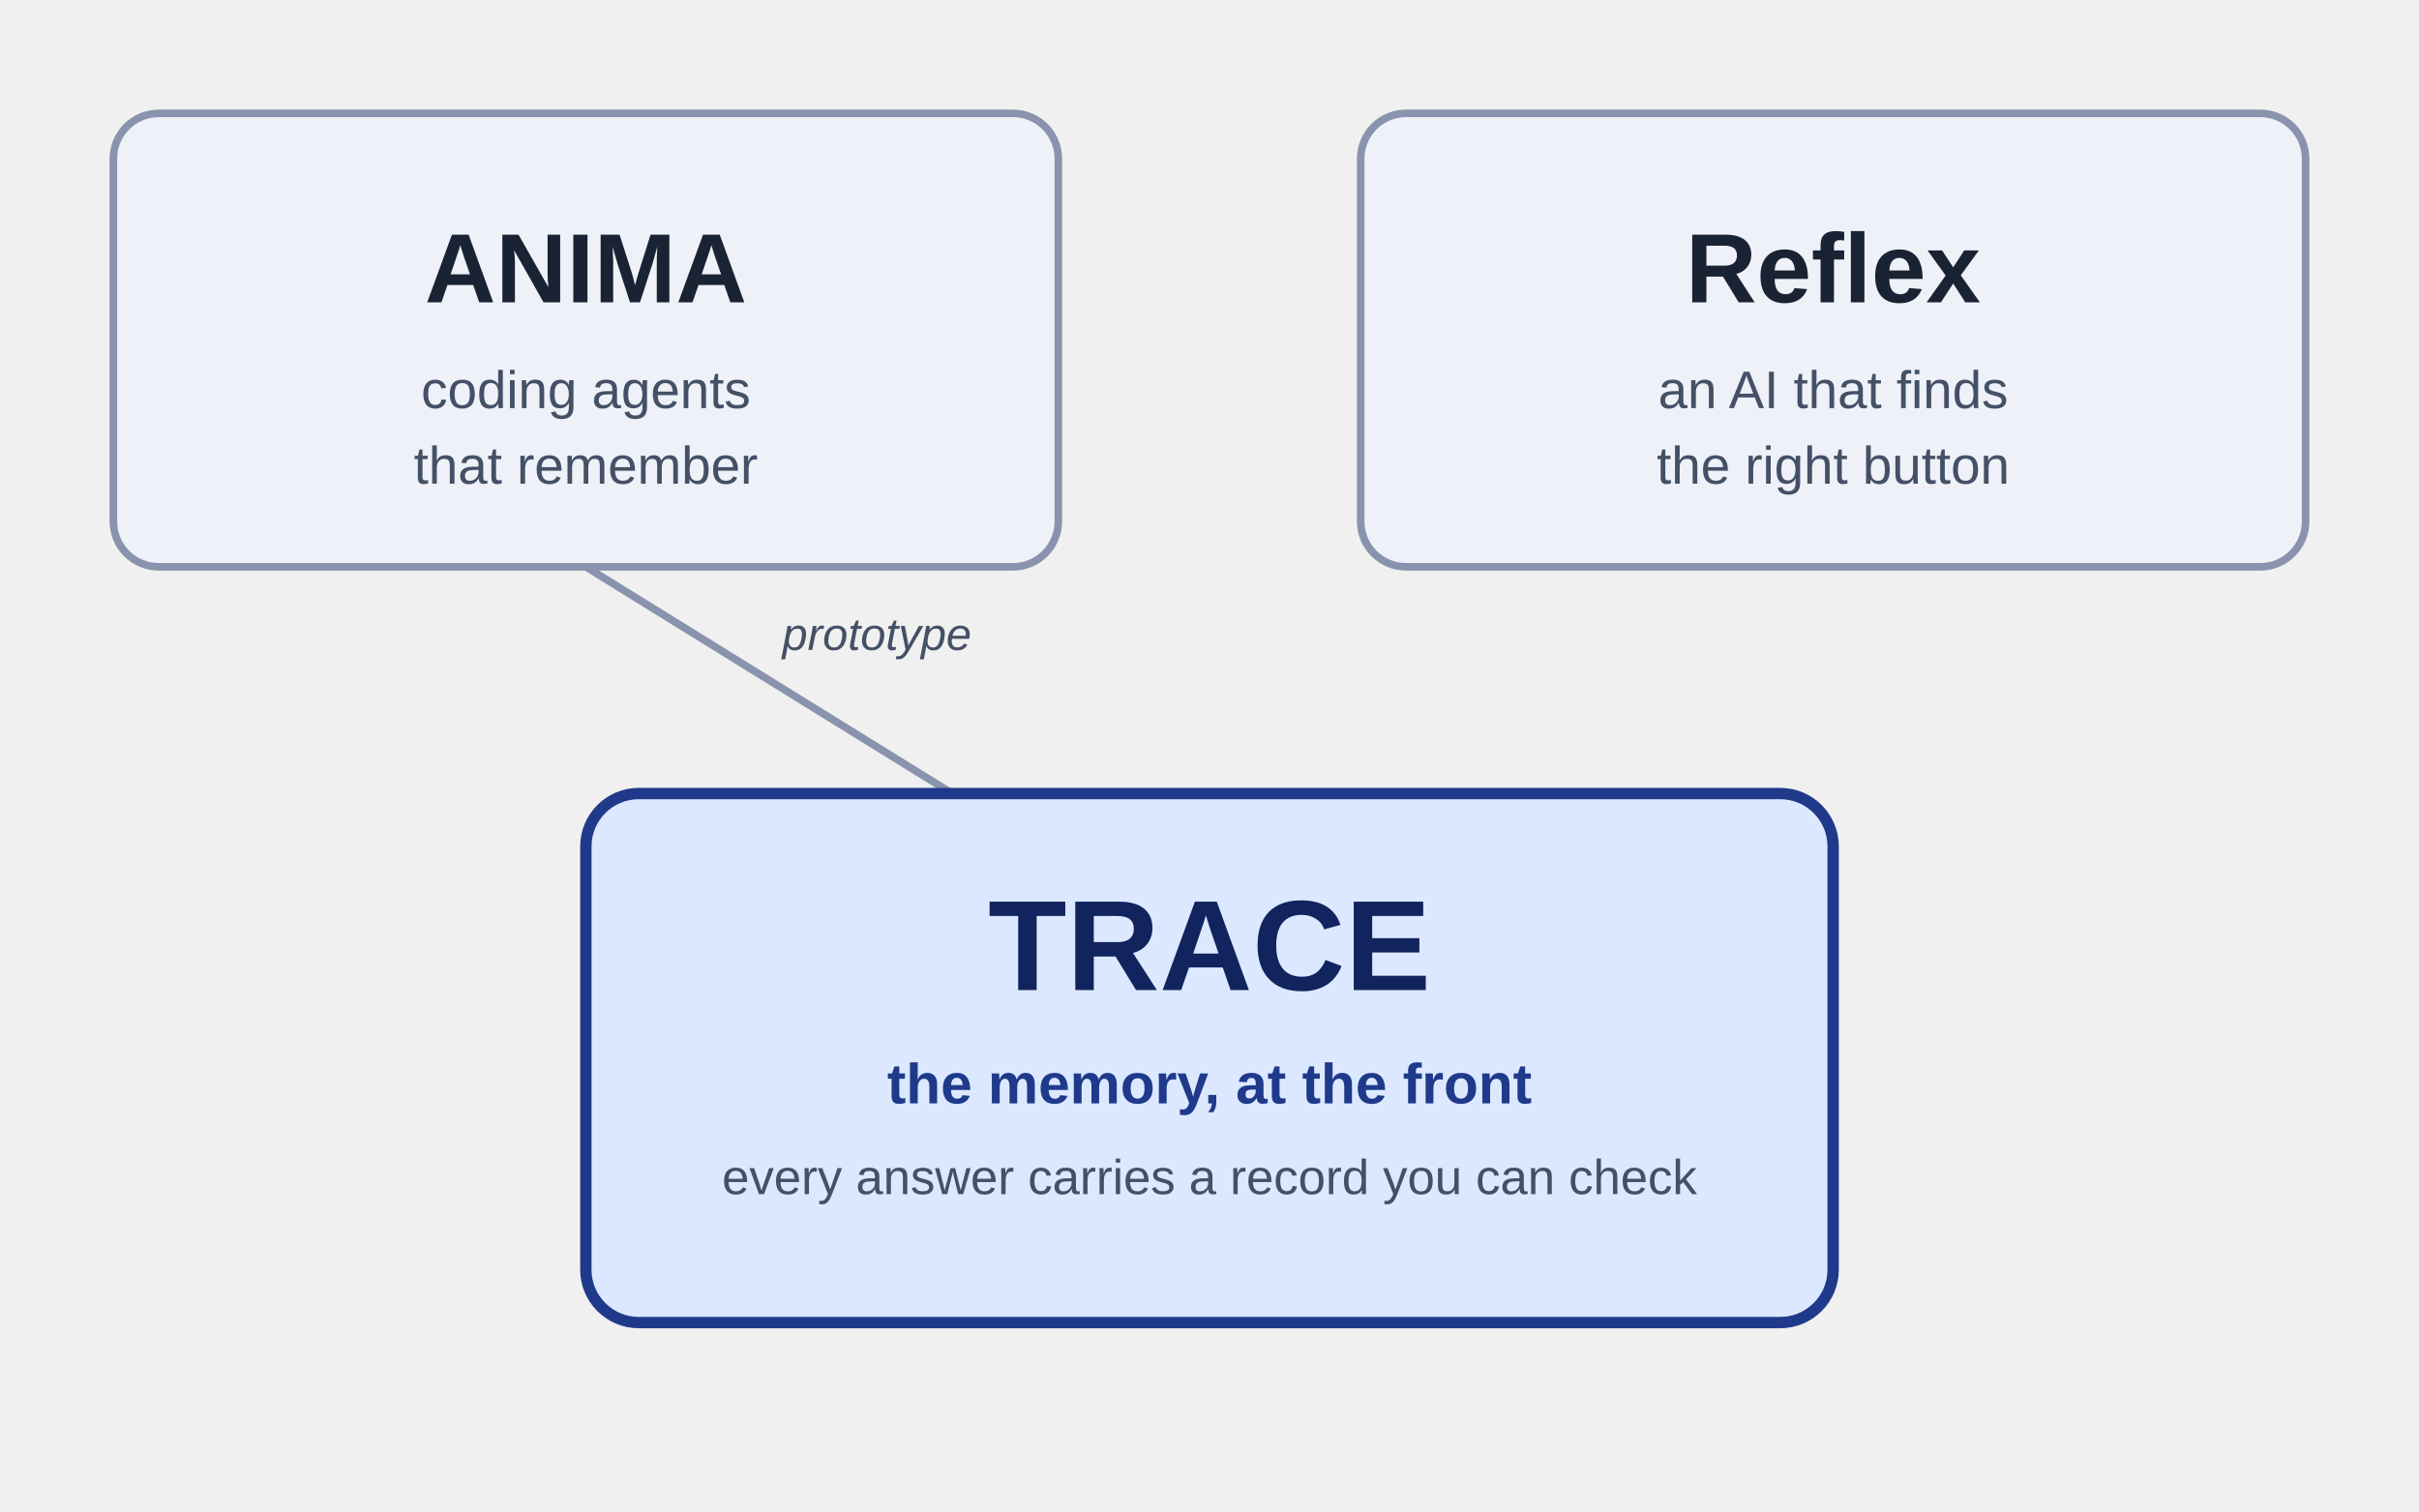
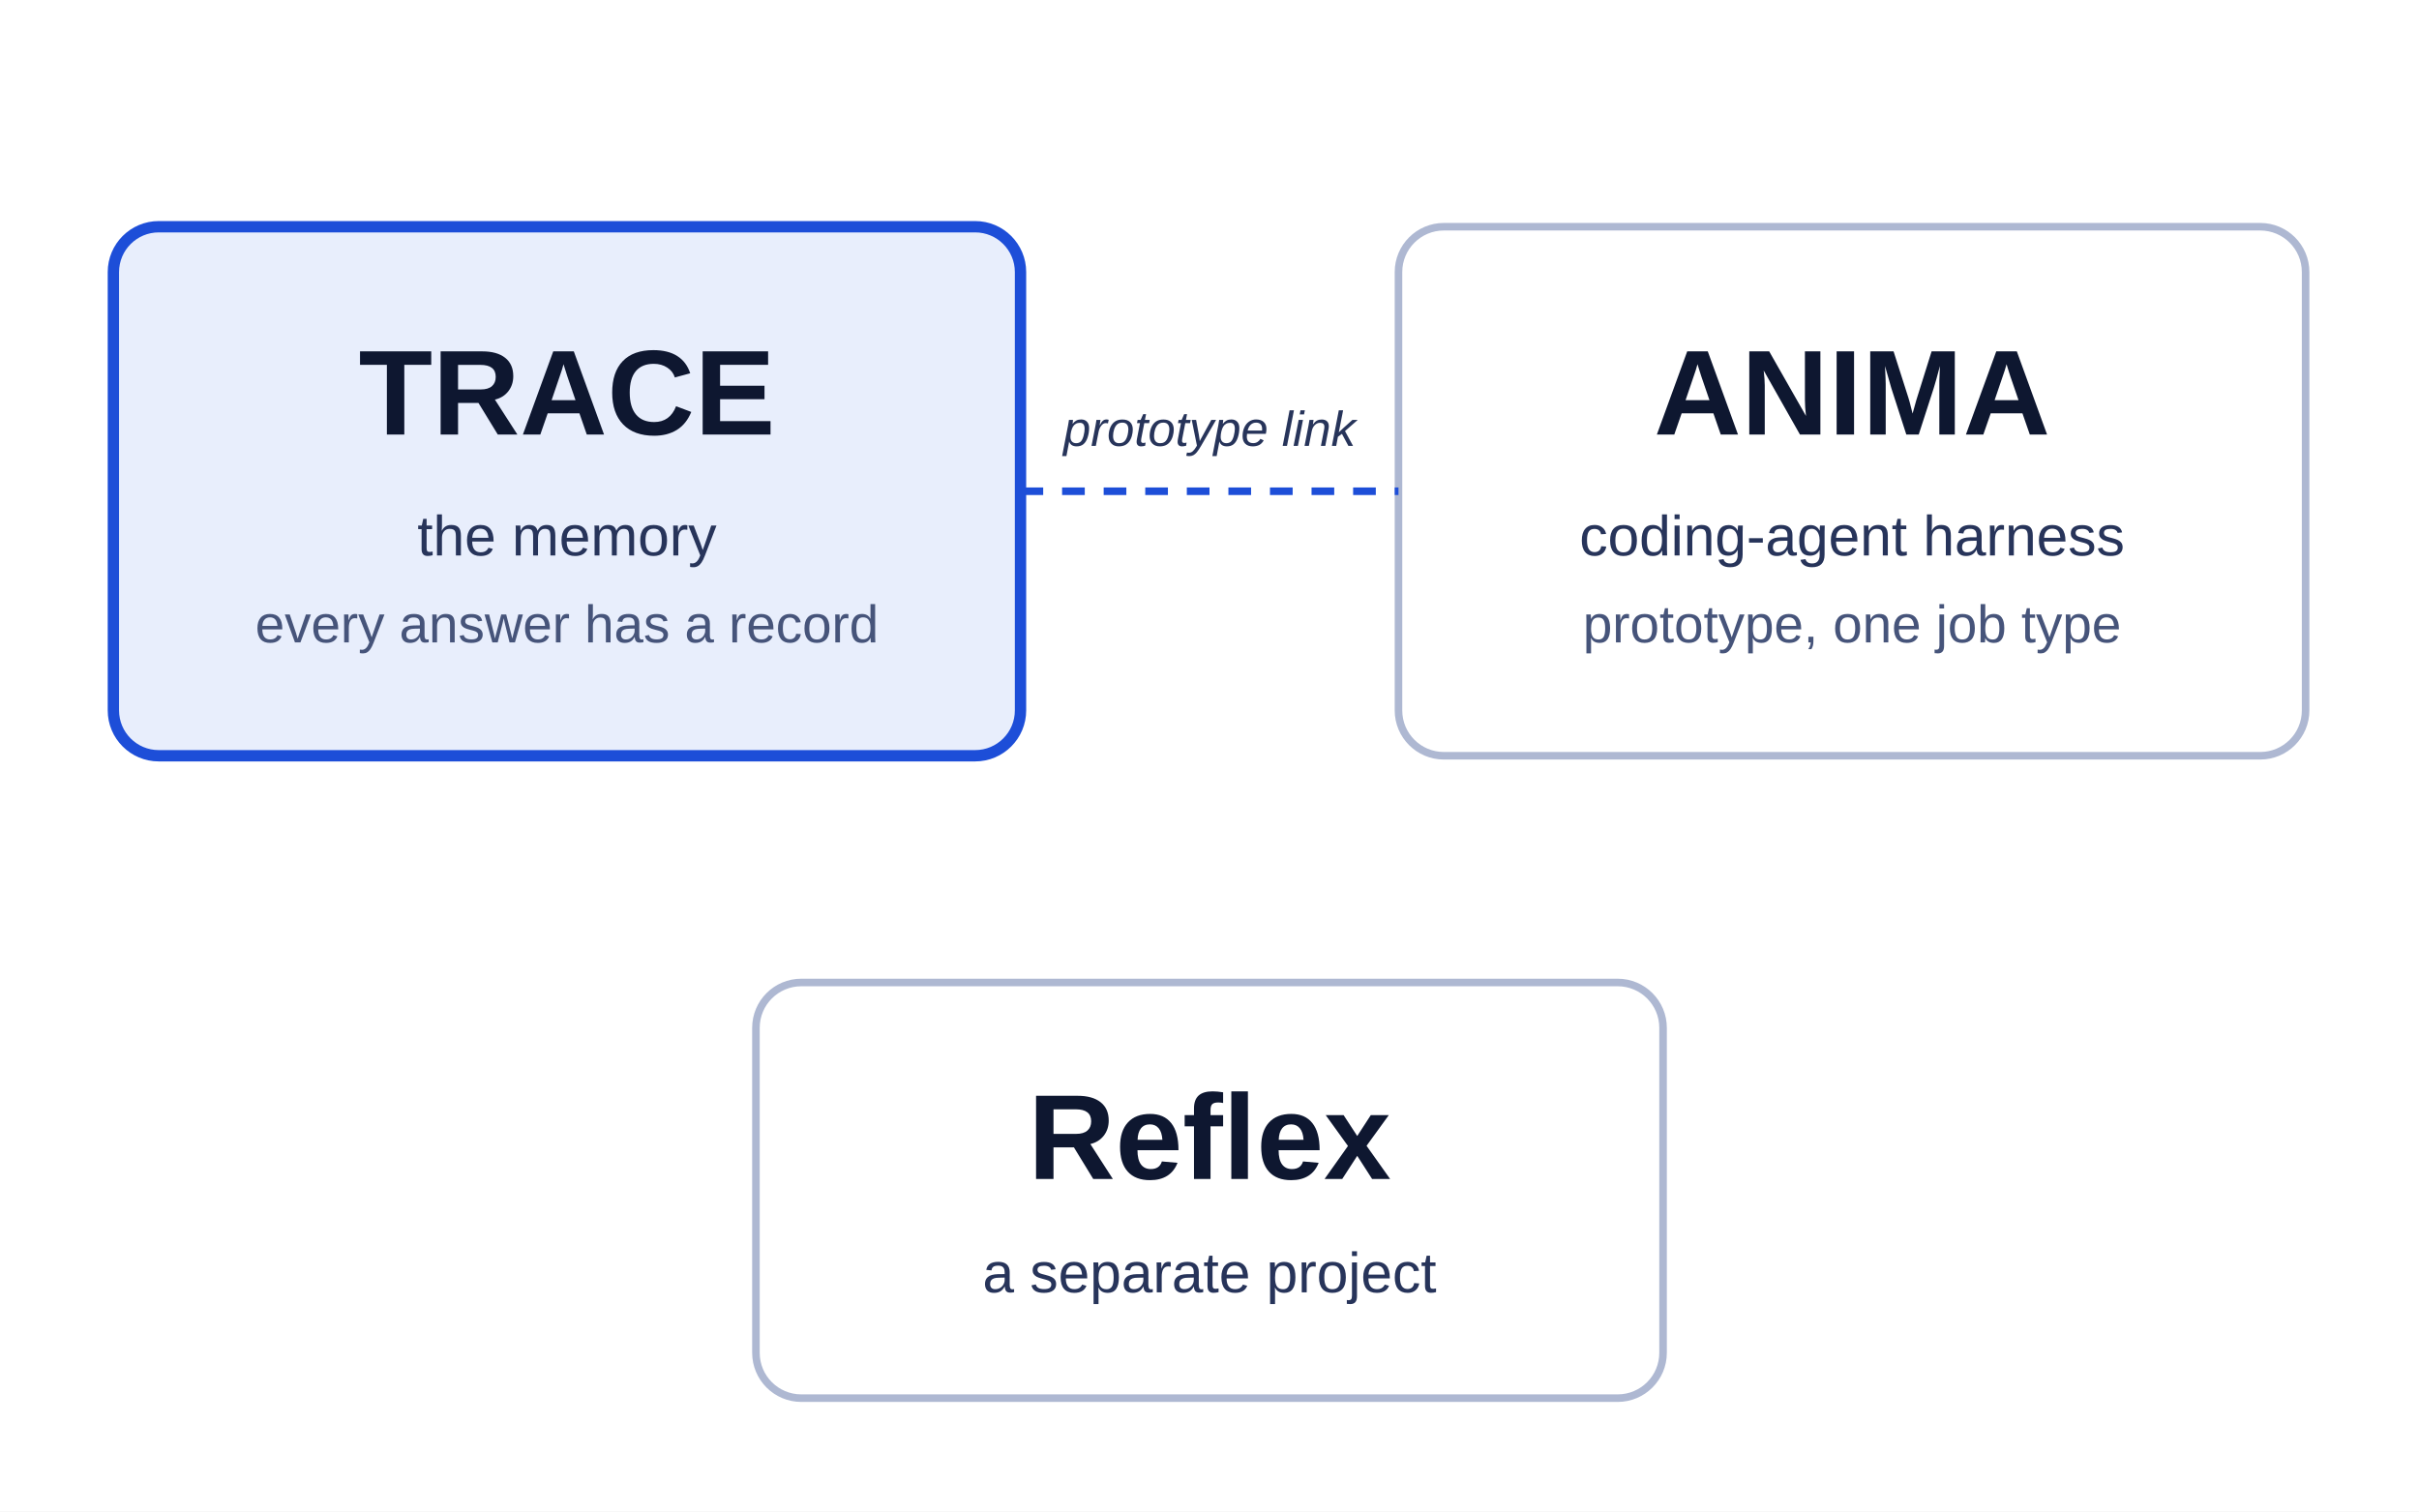
- <svg xmlns="http://www.w3.org/2000/svg" width="640" height="400" viewBox="0 0 640 400" role="img" aria-label="Diagram of one ecosystem: TRACE in front as the memory, ANIMA and Reflex behind it.">
+ <svg xmlns="http://www.w3.org/2000/svg" width="640" height="400" viewBox="0 0 640 400" role="img" aria-label="Three projects. TRACE, the memory, is linked to ANIMA by a prototype link. Reflex stands alone.">
+   <rect width="640" height="400" fill="#ffffff" />
  <g font-family="system-ui, 'Segoe UI', Arial, sans-serif" text-anchor="middle">
-     <rect x="30" y="30" width="250" height="120" rx="12" fill="#eef1f7" stroke="#8a93ad" stroke-width="2" />
-     <text x="155" y="80" font-size="26" font-weight="700" fill="#1a2333">ANIMA</text>
-     <text x="155" y="108" font-size="14" fill="#445066">coding agents</text>
-     <text x="155" y="128" font-size="14" fill="#445066">that remember</text>
-     <rect x="360" y="30" width="250" height="120" rx="12" fill="#eef1f7" stroke="#8a93ad" stroke-width="2" />
-     <text x="485" y="80" font-size="26" font-weight="700" fill="#1a2333">Reflex</text>
-     <text x="485" y="108" font-size="14" fill="#445066">an AI that finds</text>
-     <text x="485" y="128" font-size="14" fill="#445066">the right button</text>
-     <line x1="155" y1="150" x2="260" y2="215" stroke="#8a93ad" stroke-width="2" />
-     <text x="232" y="172" font-size="12" font-style="italic" fill="#445066">prototype</text>
-     <rect x="155" y="210" width="330" height="140" rx="14" fill="#dce8ff" stroke="#1f3a8a" stroke-width="3" />
-     <text x="320" y="262" font-size="34" font-weight="800" fill="#12245e">TRACE</text>
-     <text x="320" y="292" font-size="15" font-weight="600" fill="#1f3a8a">the memory, at the front</text>
-     <text x="320" y="316" font-size="13" fill="#445066">every answer carries a record you can check</text>
+     <rect x="30" y="60" width="240" height="140" rx="12" fill="#e8eefc" stroke="#1d4ed8" stroke-width="3" />
+     <text x="150" y="115" font-size="32" font-weight="700" fill="#0e1730">TRACE</text>
+     <text x="150" y="147" font-size="15" fill="#27345a">the memory</text>
+     <text x="150" y="170" font-size="14" fill="#46547a">every answer has a record</text>
+     <rect x="370" y="60" width="240" height="140" rx="12" fill="#ffffff" stroke="#aeb8d2" stroke-width="2" />
+     <text x="490" y="115" font-size="32" font-weight="700" fill="#0e1730">ANIMA</text>
+     <text x="490" y="147" font-size="15" fill="#27345a">coding-agent harness</text>
+     <text x="490" y="170" font-size="14" fill="#46547a">prototype, one job type</text>
+     <line x1="270" y1="130" x2="370" y2="130" stroke="#1d4ed8" stroke-width="2" stroke-dasharray="6 5" />
+     <text x="320" y="118" font-size="13" font-style="italic" fill="#27345a">prototype link</text>
+     <rect x="200" y="260" width="240" height="110" rx="12" fill="#ffffff" stroke="#aeb8d2" stroke-width="2" />
+     <text x="320" y="312" font-size="32" font-weight="700" fill="#0e1730">Reflex</text>
+     <text x="320" y="342" font-size="15" fill="#27345a">a separate project</text>
  </g>
</svg>
